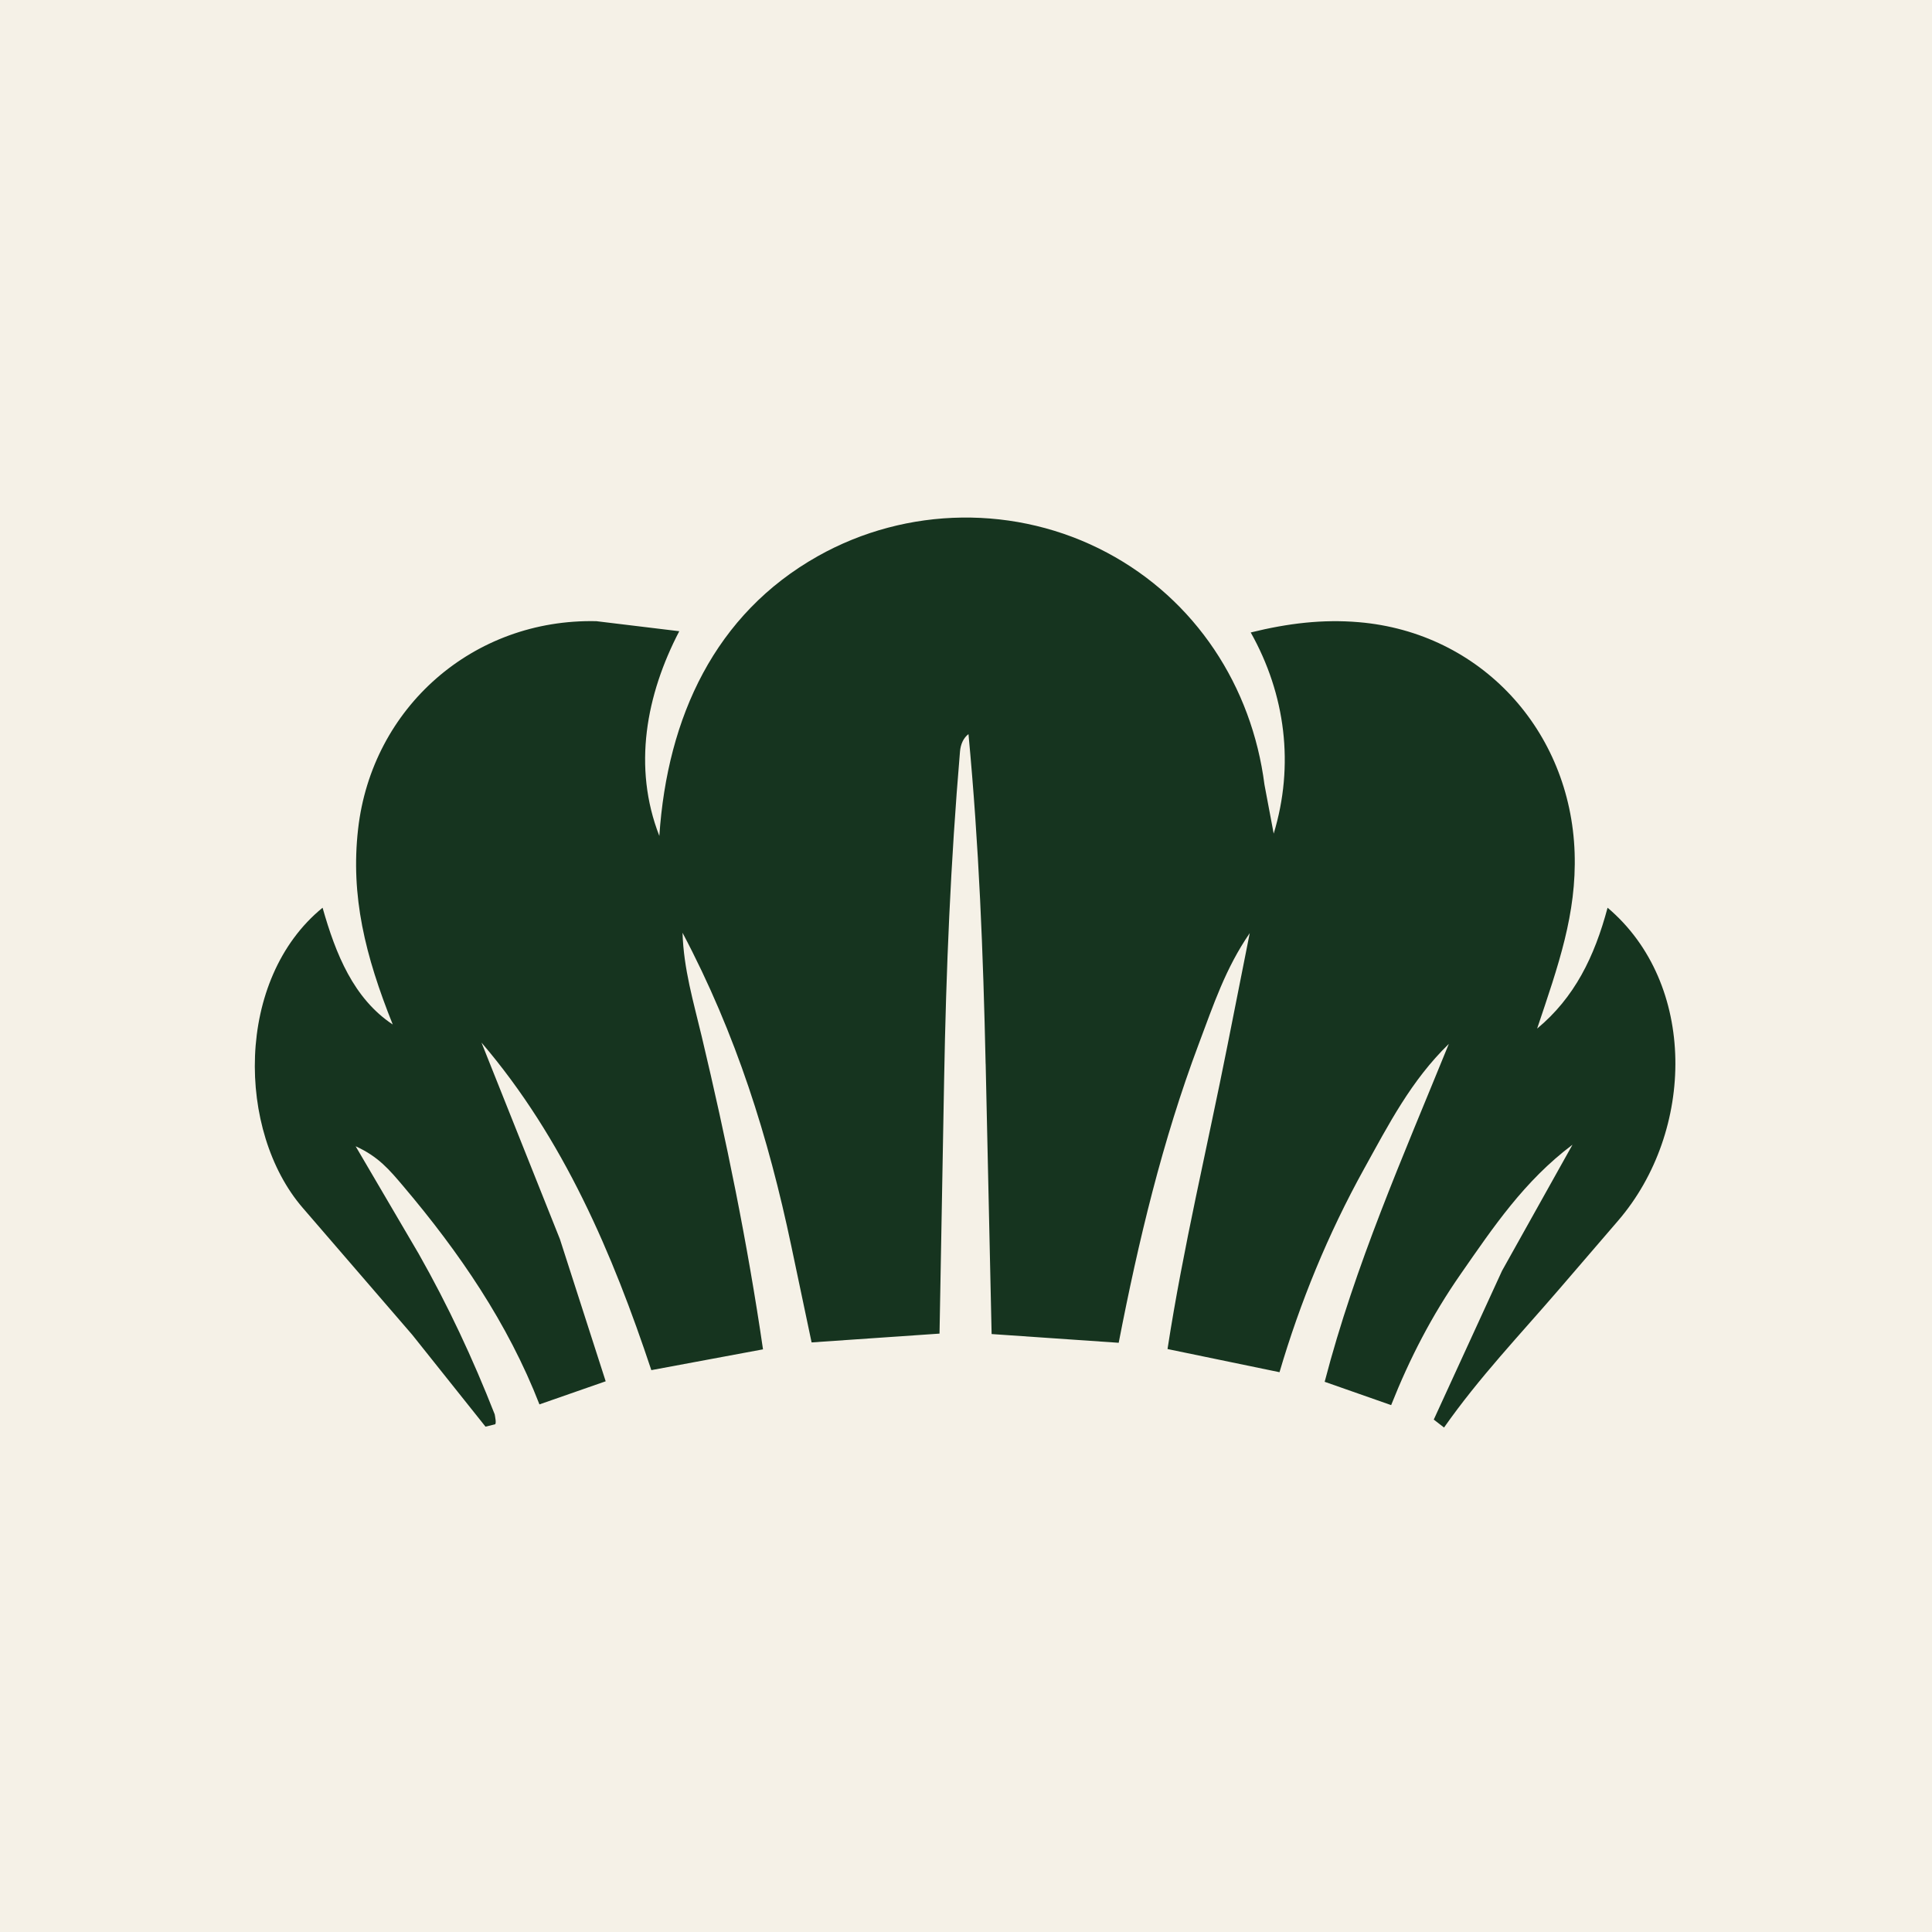
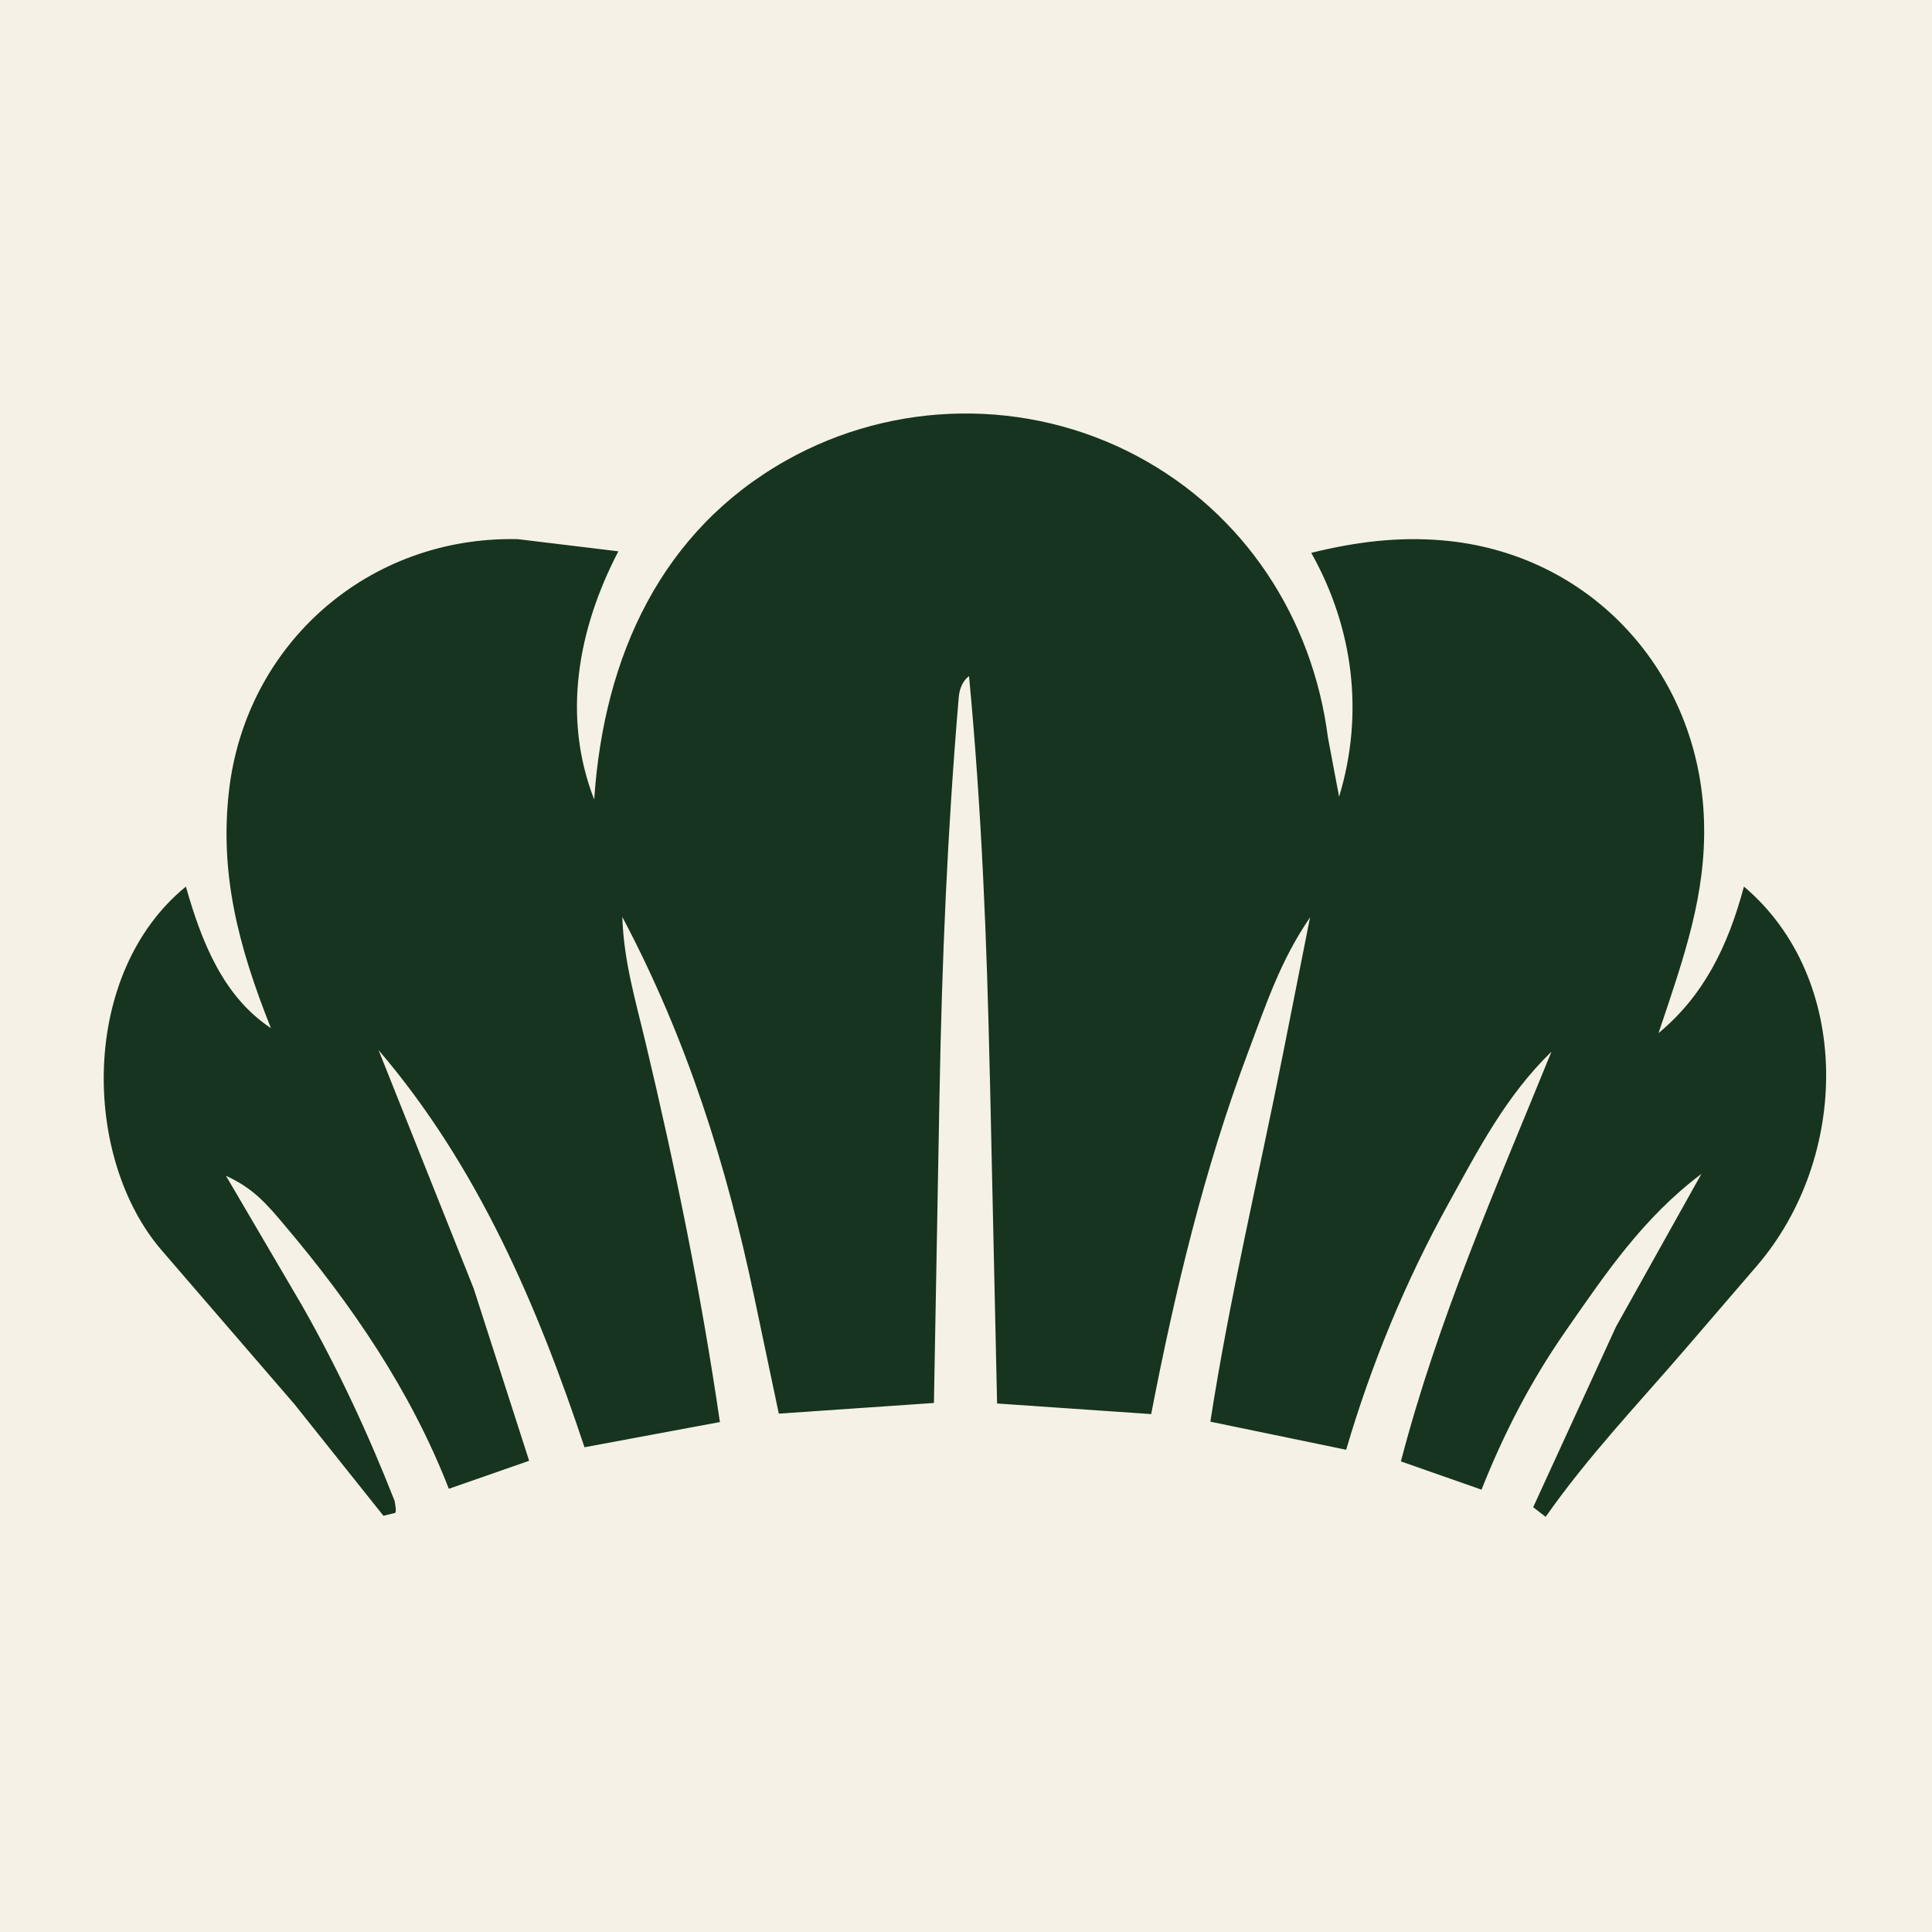
- <svg xmlns="http://www.w3.org/2000/svg" viewBox="511.88 -152.52 880 880" width="880" height="880">
-   <rect x="511.88" y="-152.52" width="880" height="880" fill="#F5F1E7" />
+ <svg xmlns="http://www.w3.org/2000/svg" viewBox="588.98 -72.12 725.78 725.78" width="725.78" height="725.78">
+   <rect x="588.98" y="-72.12" width="725.78" height="725.78" fill="#F5F1E7" />
  <path fill="#16341f" d="M960.82,332.06c-1.12-50.8-3.02-99.38-7.81-150.21-2.29,1.74-3.59,4.61-3.87,7.99-4.28,50.51-6.32,98.98-7.23,149.51l-2.09,115.57-58.27,4.01-9.27-44.02c-10.35-49.16-25.03-96.31-49.52-142.57.52,16.57,4.96,31.35,8.74,47.22,11.18,46.99,20.76,93.59,27.92,142.53l-50.87,9.47c-17.53-52.71-39.91-105.46-77.36-149.2l35.73,89.55,20.84,64.73-30.17,10.52c-14.35-36.9-36.54-69.32-62.02-99.39-6.25-7.37-11.3-13.48-21.7-18.18l28.69,48.92c13.43,23.69,24.65,47.71,34.65,73.18.16.98.89,4.37.1,4.56l-4.29,1.05-33.39-41.87-49.88-57.81c-30.04-34.82-30.88-104.09,9.06-136.68,5.99,21.12,14.12,41.35,31.96,53.19-12.57-31.43-19.25-58.5-15.78-89.04,6.29-55.34,52.42-95.92,108.53-94.67l37.76,4.57c-15.05,28.87-21.33,61.87-9.08,93.24,3.63-54.27,25.46-101.12,72.17-127.41,40.54-22.82,90.56-23.55,131.73-1.63,40.37,21.49,65.98,60.9,71.73,105.72l4.2,22.28c9.47-31.16,5.4-63.38-10.46-91.63,17.08-4.21,32.84-6.08,49.26-4.68,55.6,4.72,96.41,49.35,98.27,105.02.93,27.82-7.37,51.17-17.08,80.09,16.98-14.08,26.09-32.59,32.09-55.06,40.79,34.49,39.92,101.73,4.81,142.54l-26.82,31.17c-18.13,21.08-36.31,40.04-52.48,63.06l-4.68-3.62,31.1-67.78,32.09-57.42c-22.01,16.55-36.05,37.54-50.91,58.89-13.14,18.87-23.22,38.39-31.69,59.72l-30.28-10.62c13.9-53.32,35.37-101.84,56.56-153.92-17.23,16.76-27.41,36.69-38.62,56.93-16.41,29.63-29.16,60.82-38.51,92.62l-51.01-10.55c7.14-46.25,18.13-92.01,27.34-138.46l10.11-50.99c-11.04,16.06-16.42,32.4-23.19,50.4-16.63,44.24-27.54,89.98-36.5,136.2l-57.88-3.98-2.71-123.04Z" />
</svg>
